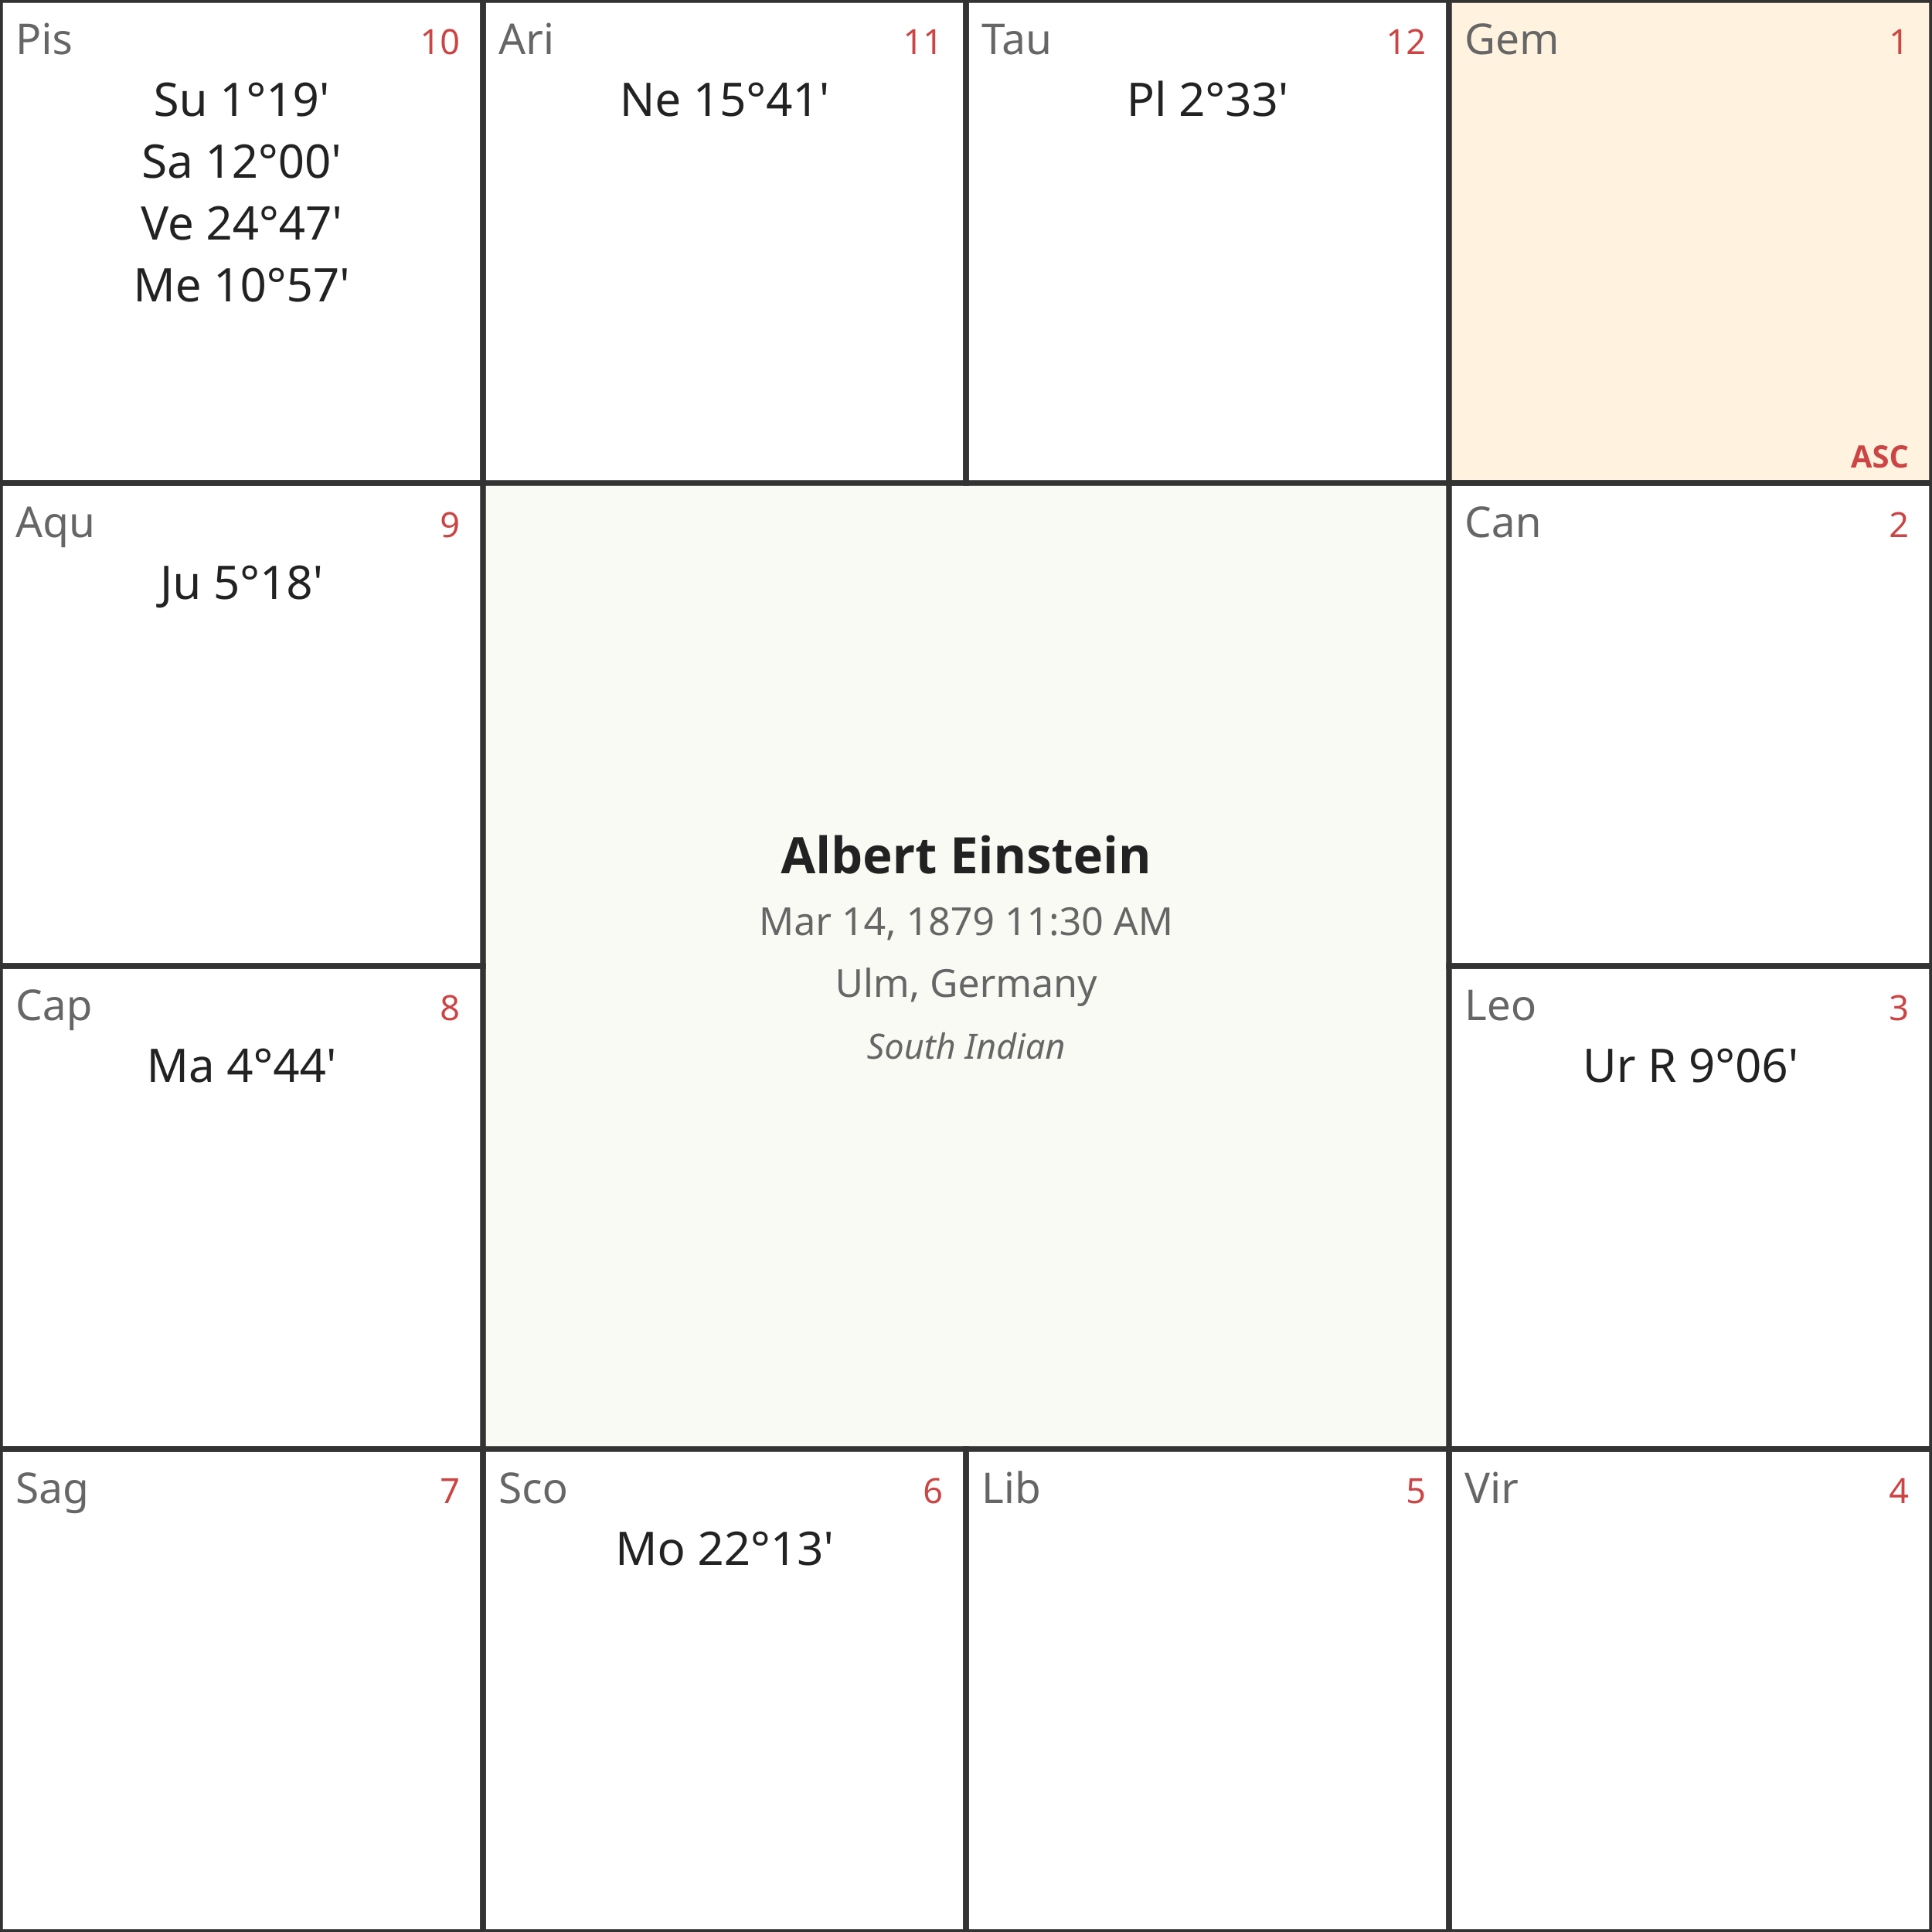
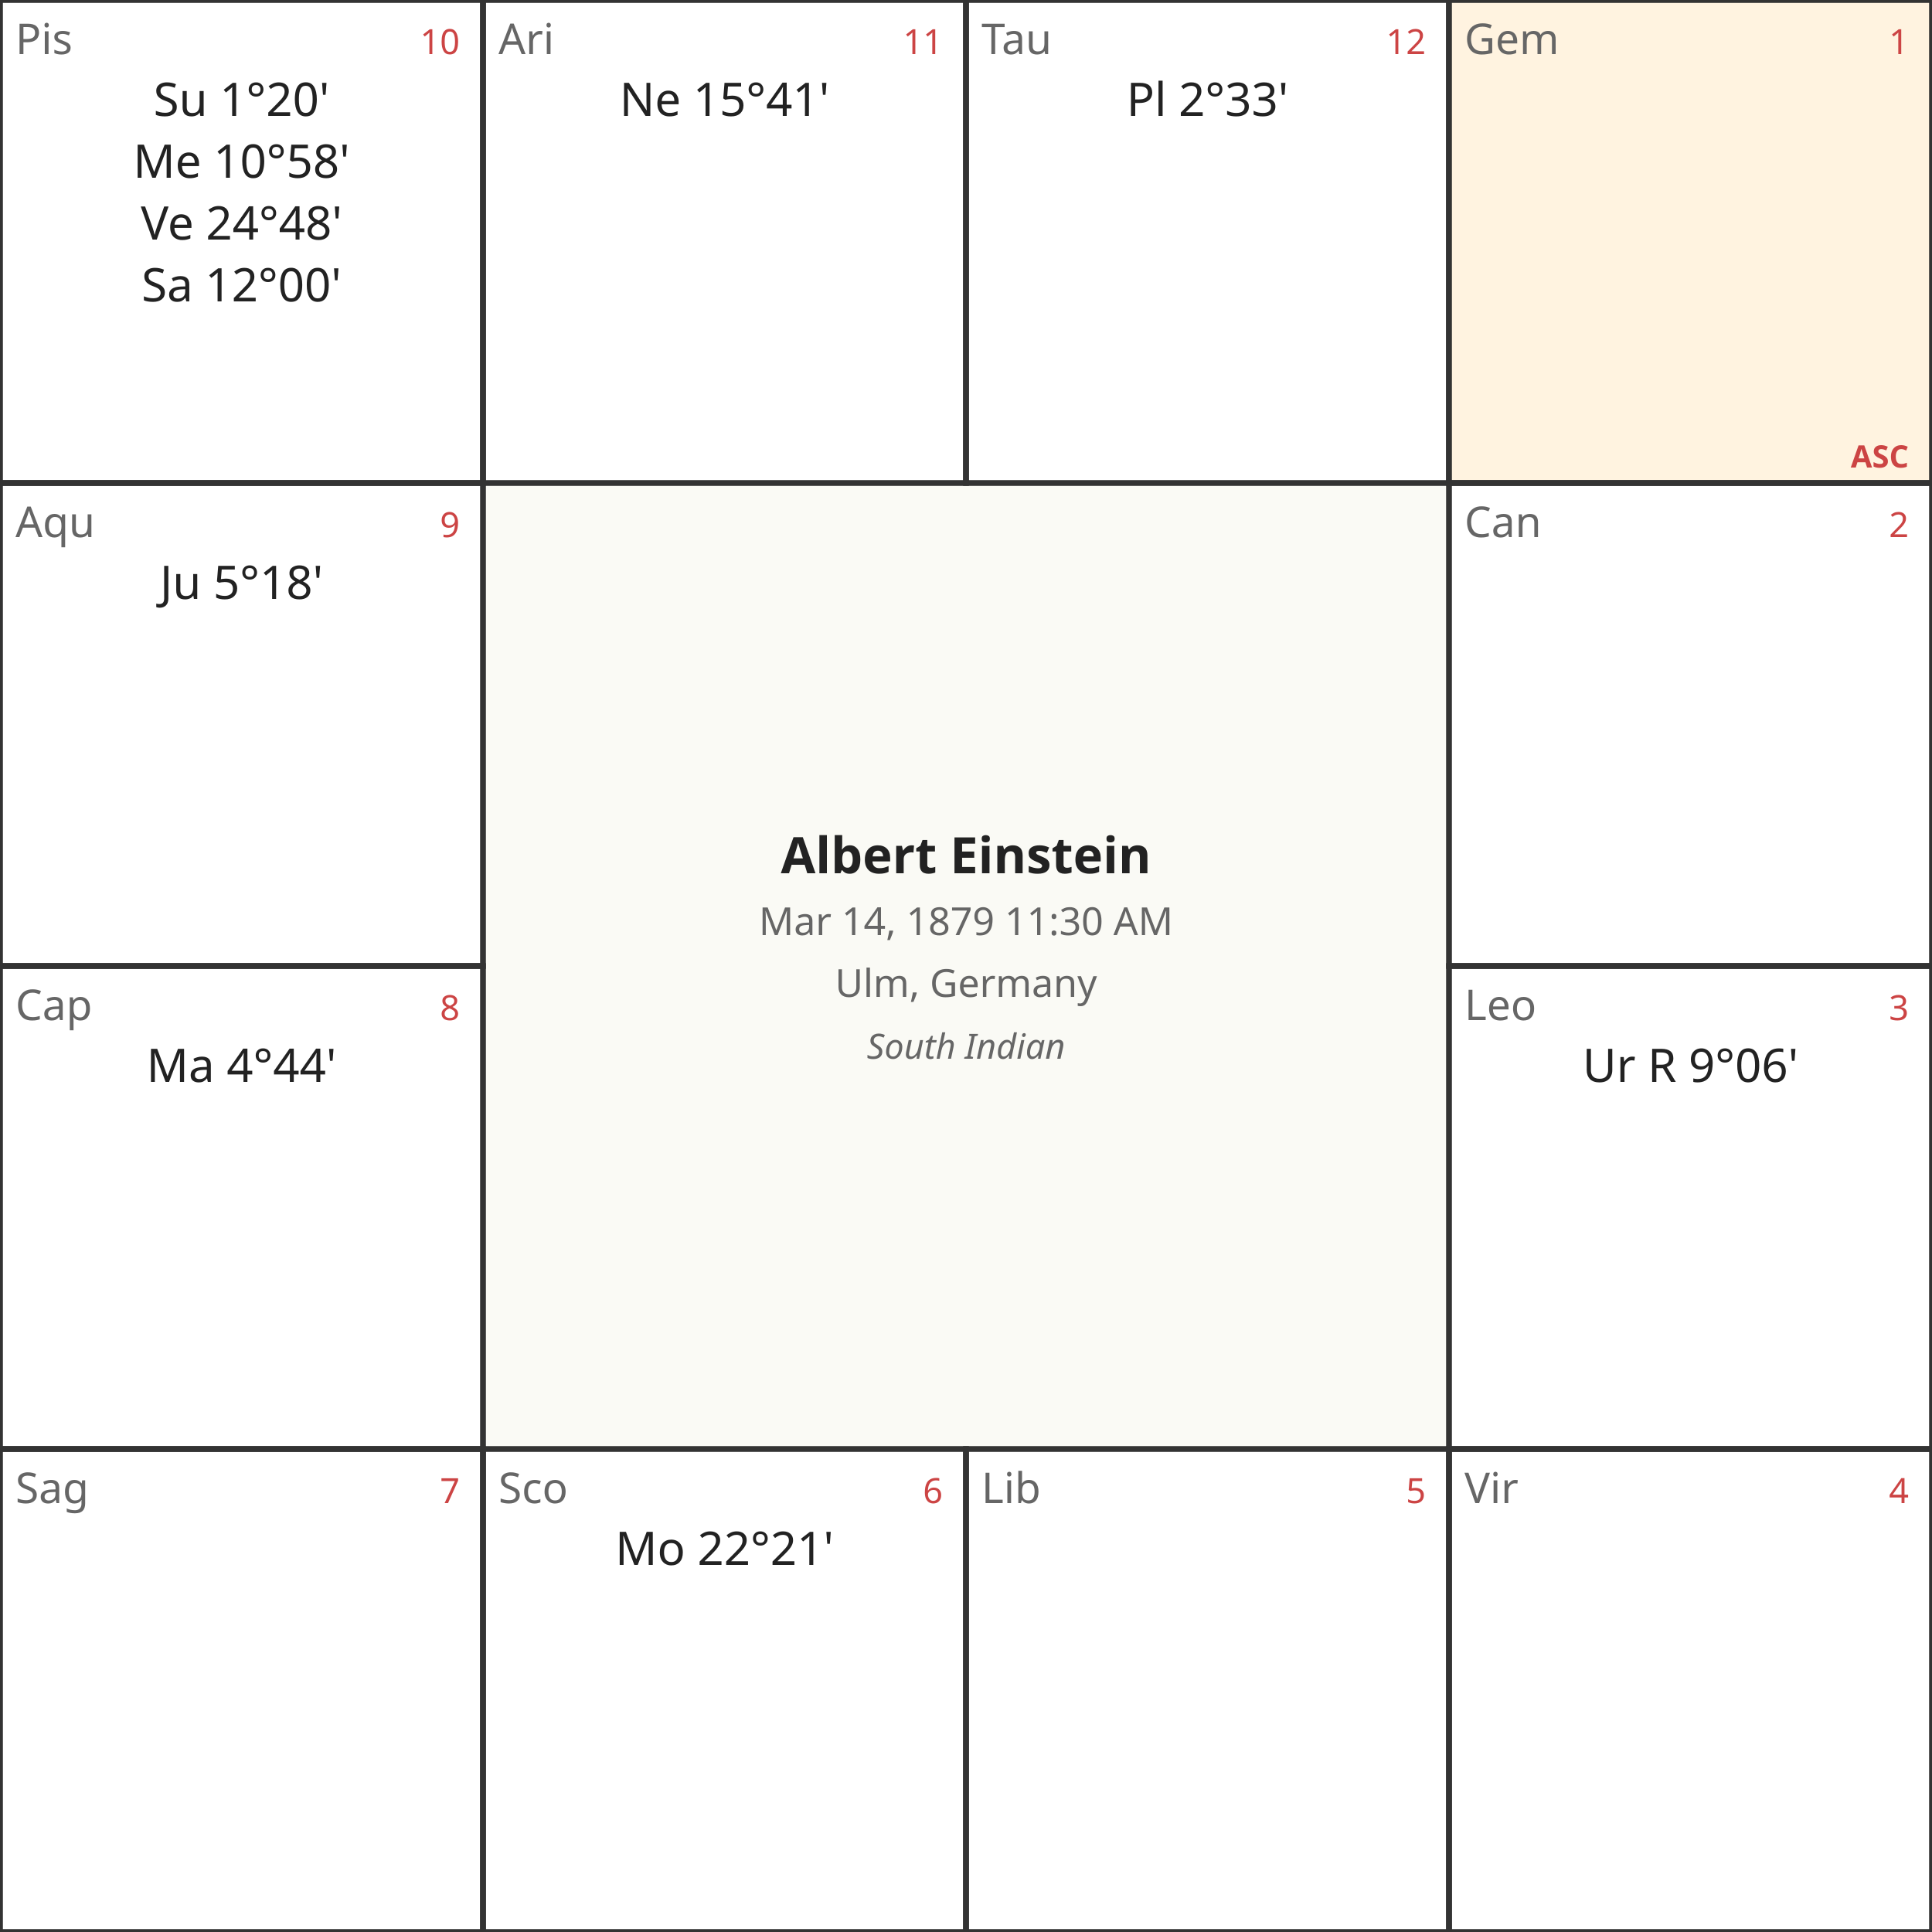
<svg xmlns="http://www.w3.org/2000/svg" baseProfile="full" height="500" version="1.1" width="500">
  <defs />
  <rect fill="#ffffff" height="500" width="500" x="0" y="0" />
  <rect fill="#fafaf5" height="250.0" width="250.0" x="125.0" y="125.0" />
  <rect fill="none" height="125.0" stroke="#333333" stroke-width="1.5" width="125.0" x="125.0" y="0.0" />
  <text fill="#666666" font-family="sans-serif" font-size="11" x="129.0" y="14.0">Ari</text>
  <text fill="#cc4444" font-family="sans-serif" font-size="9" text-anchor="end" x="244.0" y="14.0">11</text>
  <text fill="#222222" font-family="sans-serif" font-size="12" text-anchor="middle" x="187.5" y="30.0">Ne 15°41'</text>
  <rect fill="none" height="125.0" stroke="#333333" stroke-width="1.5" width="125.0" x="250.0" y="0.0" />
  <text fill="#666666" font-family="sans-serif" font-size="11" x="254.0" y="14.0">Tau</text>
  <text fill="#cc4444" font-family="sans-serif" font-size="9" text-anchor="end" x="369.0" y="14.0">12</text>
  <text fill="#222222" font-family="sans-serif" font-size="12" text-anchor="middle" x="312.5" y="30.0">Pl 2°33'</text>
  <rect fill="#fff3e0" height="125.0" width="125.0" x="375.0" y="0.0" />
  <rect fill="none" height="125.0" stroke="#333333" stroke-width="1.5" width="125.0" x="375.0" y="0.0" />
  <text fill="#666666" font-family="sans-serif" font-size="11" x="379.0" y="14.0">Gem</text>
  <text fill="#cc4444" font-family="sans-serif" font-size="9" text-anchor="end" x="494.0" y="14.0">1</text>
  <text fill="#cc4444" font-family="sans-serif" font-size="8" font-weight="bold" text-anchor="end" x="494.0" y="121.0">ASC</text>
  <rect fill="none" height="125.0" stroke="#333333" stroke-width="1.5" width="125.0" x="375.0" y="125.0" />
  <text fill="#666666" font-family="sans-serif" font-size="11" x="379.0" y="139.0">Can</text>
  <text fill="#cc4444" font-family="sans-serif" font-size="9" text-anchor="end" x="494.0" y="139.0">2</text>
  <rect fill="none" height="125.0" stroke="#333333" stroke-width="1.5" width="125.0" x="375.0" y="250.0" />
  <text fill="#666666" font-family="sans-serif" font-size="11" x="379.0" y="264.0">Leo</text>
  <text fill="#cc4444" font-family="sans-serif" font-size="9" text-anchor="end" x="494.0" y="264.0">3</text>
  <text fill="#222222" font-family="sans-serif" font-size="12" text-anchor="middle" x="437.5" y="280.0">Ur R 9°06'</text>
  <rect fill="none" height="125.0" stroke="#333333" stroke-width="1.5" width="125.0" x="375.0" y="375.0" />
  <text fill="#666666" font-family="sans-serif" font-size="11" x="379.0" y="389.0">Vir</text>
  <text fill="#cc4444" font-family="sans-serif" font-size="9" text-anchor="end" x="494.0" y="389.0">4</text>
  <rect fill="none" height="125.0" stroke="#333333" stroke-width="1.5" width="125.0" x="250.0" y="375.0" />
  <text fill="#666666" font-family="sans-serif" font-size="11" x="254.0" y="389.0">Lib</text>
  <text fill="#cc4444" font-family="sans-serif" font-size="9" text-anchor="end" x="369.0" y="389.0">5</text>
  <rect fill="none" height="125.0" stroke="#333333" stroke-width="1.5" width="125.0" x="125.0" y="375.0" />
  <text fill="#666666" font-family="sans-serif" font-size="11" x="129.0" y="389.0">Sco</text>
  <text fill="#cc4444" font-family="sans-serif" font-size="9" text-anchor="end" x="244.0" y="389.0">6</text>
-   <text fill="#222222" font-family="sans-serif" font-size="12" text-anchor="middle" x="187.5" y="405.0">Mo 22°13'</text>
+   <text fill="#222222" font-family="sans-serif" font-size="12" text-anchor="middle" x="187.5" y="405.0">Mo 22°21'</text>
  <rect fill="none" height="125.0" stroke="#333333" stroke-width="1.5" width="125.0" x="0.0" y="375.0" />
  <text fill="#666666" font-family="sans-serif" font-size="11" x="4.0" y="389.0">Sag</text>
  <text fill="#cc4444" font-family="sans-serif" font-size="9" text-anchor="end" x="119.0" y="389.0">7</text>
  <rect fill="none" height="125.0" stroke="#333333" stroke-width="1.5" width="125.0" x="0.0" y="250.0" />
  <text fill="#666666" font-family="sans-serif" font-size="11" x="4.0" y="264.0">Cap</text>
  <text fill="#cc4444" font-family="sans-serif" font-size="9" text-anchor="end" x="119.0" y="264.0">8</text>
  <text fill="#222222" font-family="sans-serif" font-size="12" text-anchor="middle" x="62.5" y="280.0">Ma 4°44'</text>
  <rect fill="none" height="125.0" stroke="#333333" stroke-width="1.5" width="125.0" x="0.0" y="125.0" />
  <text fill="#666666" font-family="sans-serif" font-size="11" x="4.0" y="139.0">Aqu</text>
  <text fill="#cc4444" font-family="sans-serif" font-size="9" text-anchor="end" x="119.0" y="139.0">9</text>
  <text fill="#222222" font-family="sans-serif" font-size="12" text-anchor="middle" x="62.5" y="155.0">Ju 5°18'</text>
  <rect fill="none" height="125.0" stroke="#333333" stroke-width="1.5" width="125.0" x="0.0" y="0.0" />
  <text fill="#666666" font-family="sans-serif" font-size="11" x="4.0" y="14.0">Pis</text>
  <text fill="#cc4444" font-family="sans-serif" font-size="9" text-anchor="end" x="119.0" y="14.0">10</text>
-   <text fill="#222222" font-family="sans-serif" font-size="12" text-anchor="middle" x="62.5" y="30.0">Su 1°19'</text>
-   <text fill="#222222" font-family="sans-serif" font-size="12" text-anchor="middle" x="62.5" y="46.0">Sa 12°00'</text>
-   <text fill="#222222" font-family="sans-serif" font-size="12" text-anchor="middle" x="62.5" y="62.0">Ve 24°47'</text>
-   <text fill="#222222" font-family="sans-serif" font-size="12" text-anchor="middle" x="62.5" y="78.0">Me 10°57'</text>
+   <text fill="#222222" font-family="sans-serif" font-size="12" text-anchor="middle" x="62.5" y="30.0">Su 1°20'</text>
+   <text fill="#222222" font-family="sans-serif" font-size="12" text-anchor="middle" x="62.5" y="46.0">Me 10°58'</text>
+   <text fill="#222222" font-family="sans-serif" font-size="12" text-anchor="middle" x="62.5" y="62.0">Ve 24°48'</text>
+   <text fill="#222222" font-family="sans-serif" font-size="12" text-anchor="middle" x="62.5" y="78.0">Sa 12°00'</text>
  <text fill="#222222" font-family="sans-serif" font-size="13" font-weight="bold" text-anchor="middle" x="250.0" y="226.0">Albert Einstein</text>
  <text fill="#666666" font-family="sans-serif" font-size="10" font-weight="normal" text-anchor="middle" x="250.0" y="242.0">Mar 14, 1879  11:30 AM</text>
  <text fill="#666666" font-family="sans-serif" font-size="10" font-weight="normal" text-anchor="middle" x="250.0" y="258.0">Ulm, Germany</text>
  <text fill="#666666" font-family="sans-serif" font-size="9" font-style="italic" text-anchor="middle" x="250.0" y="274.0">South Indian</text>
</svg>
